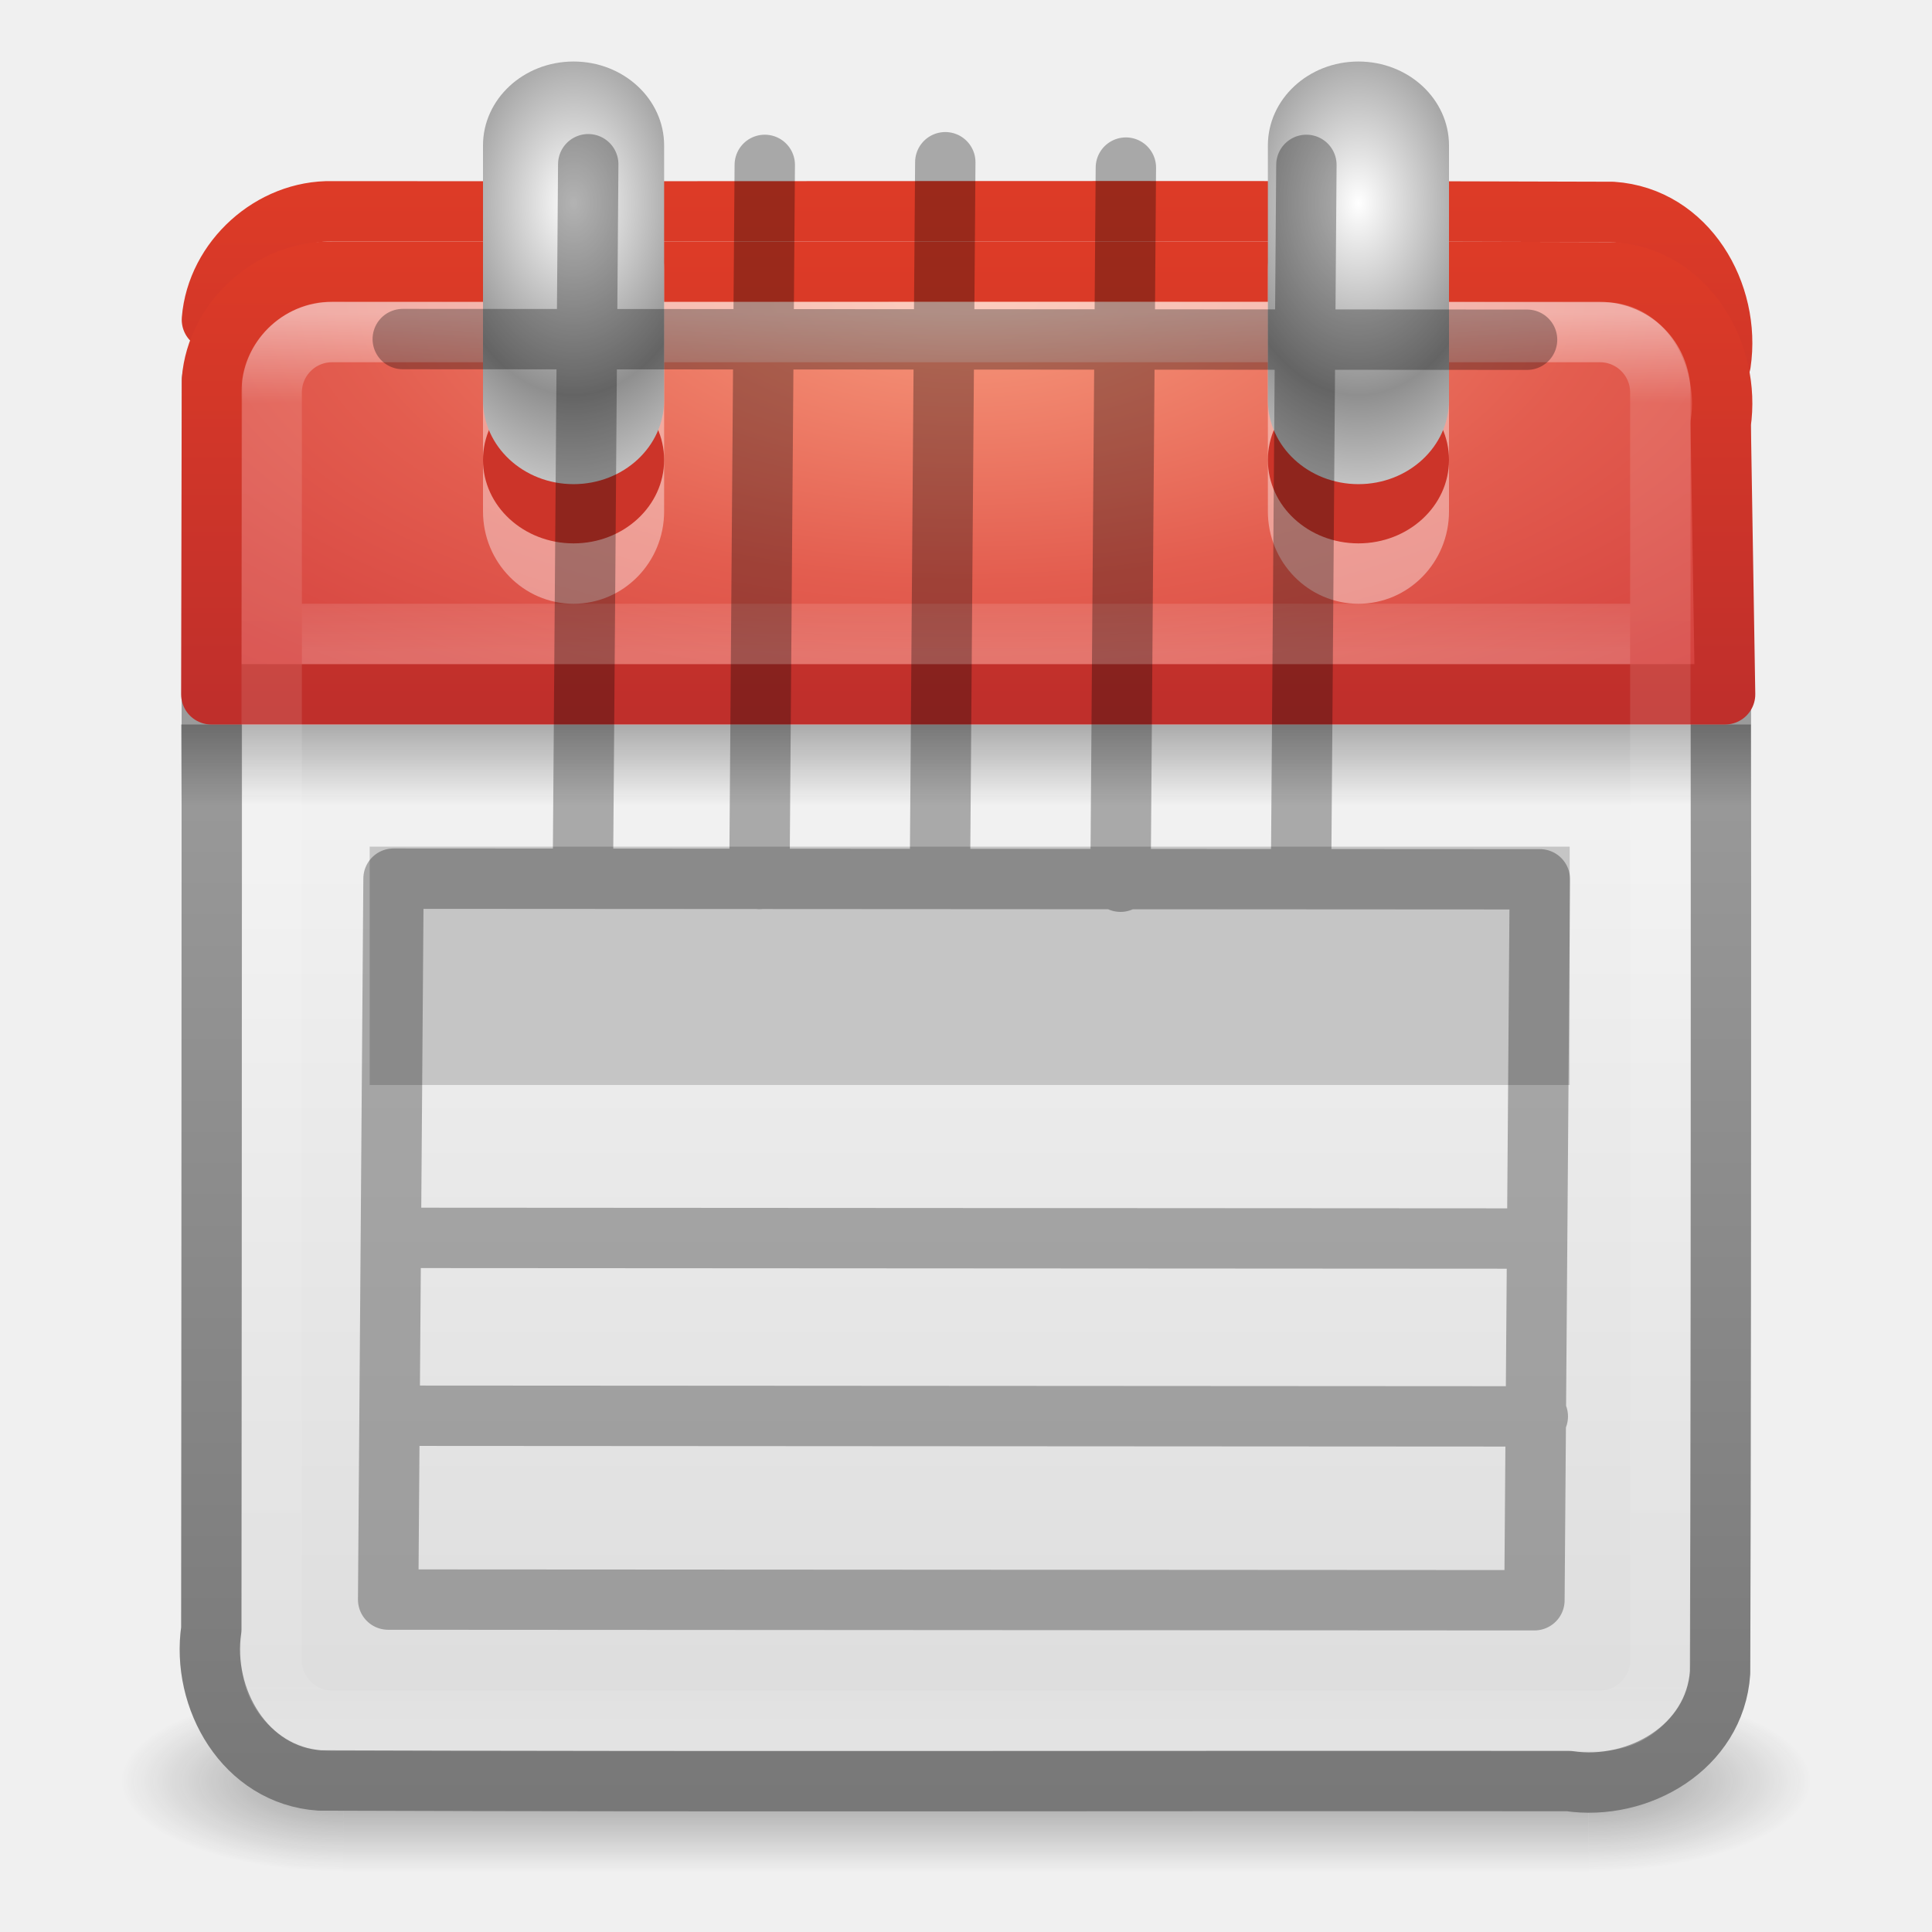
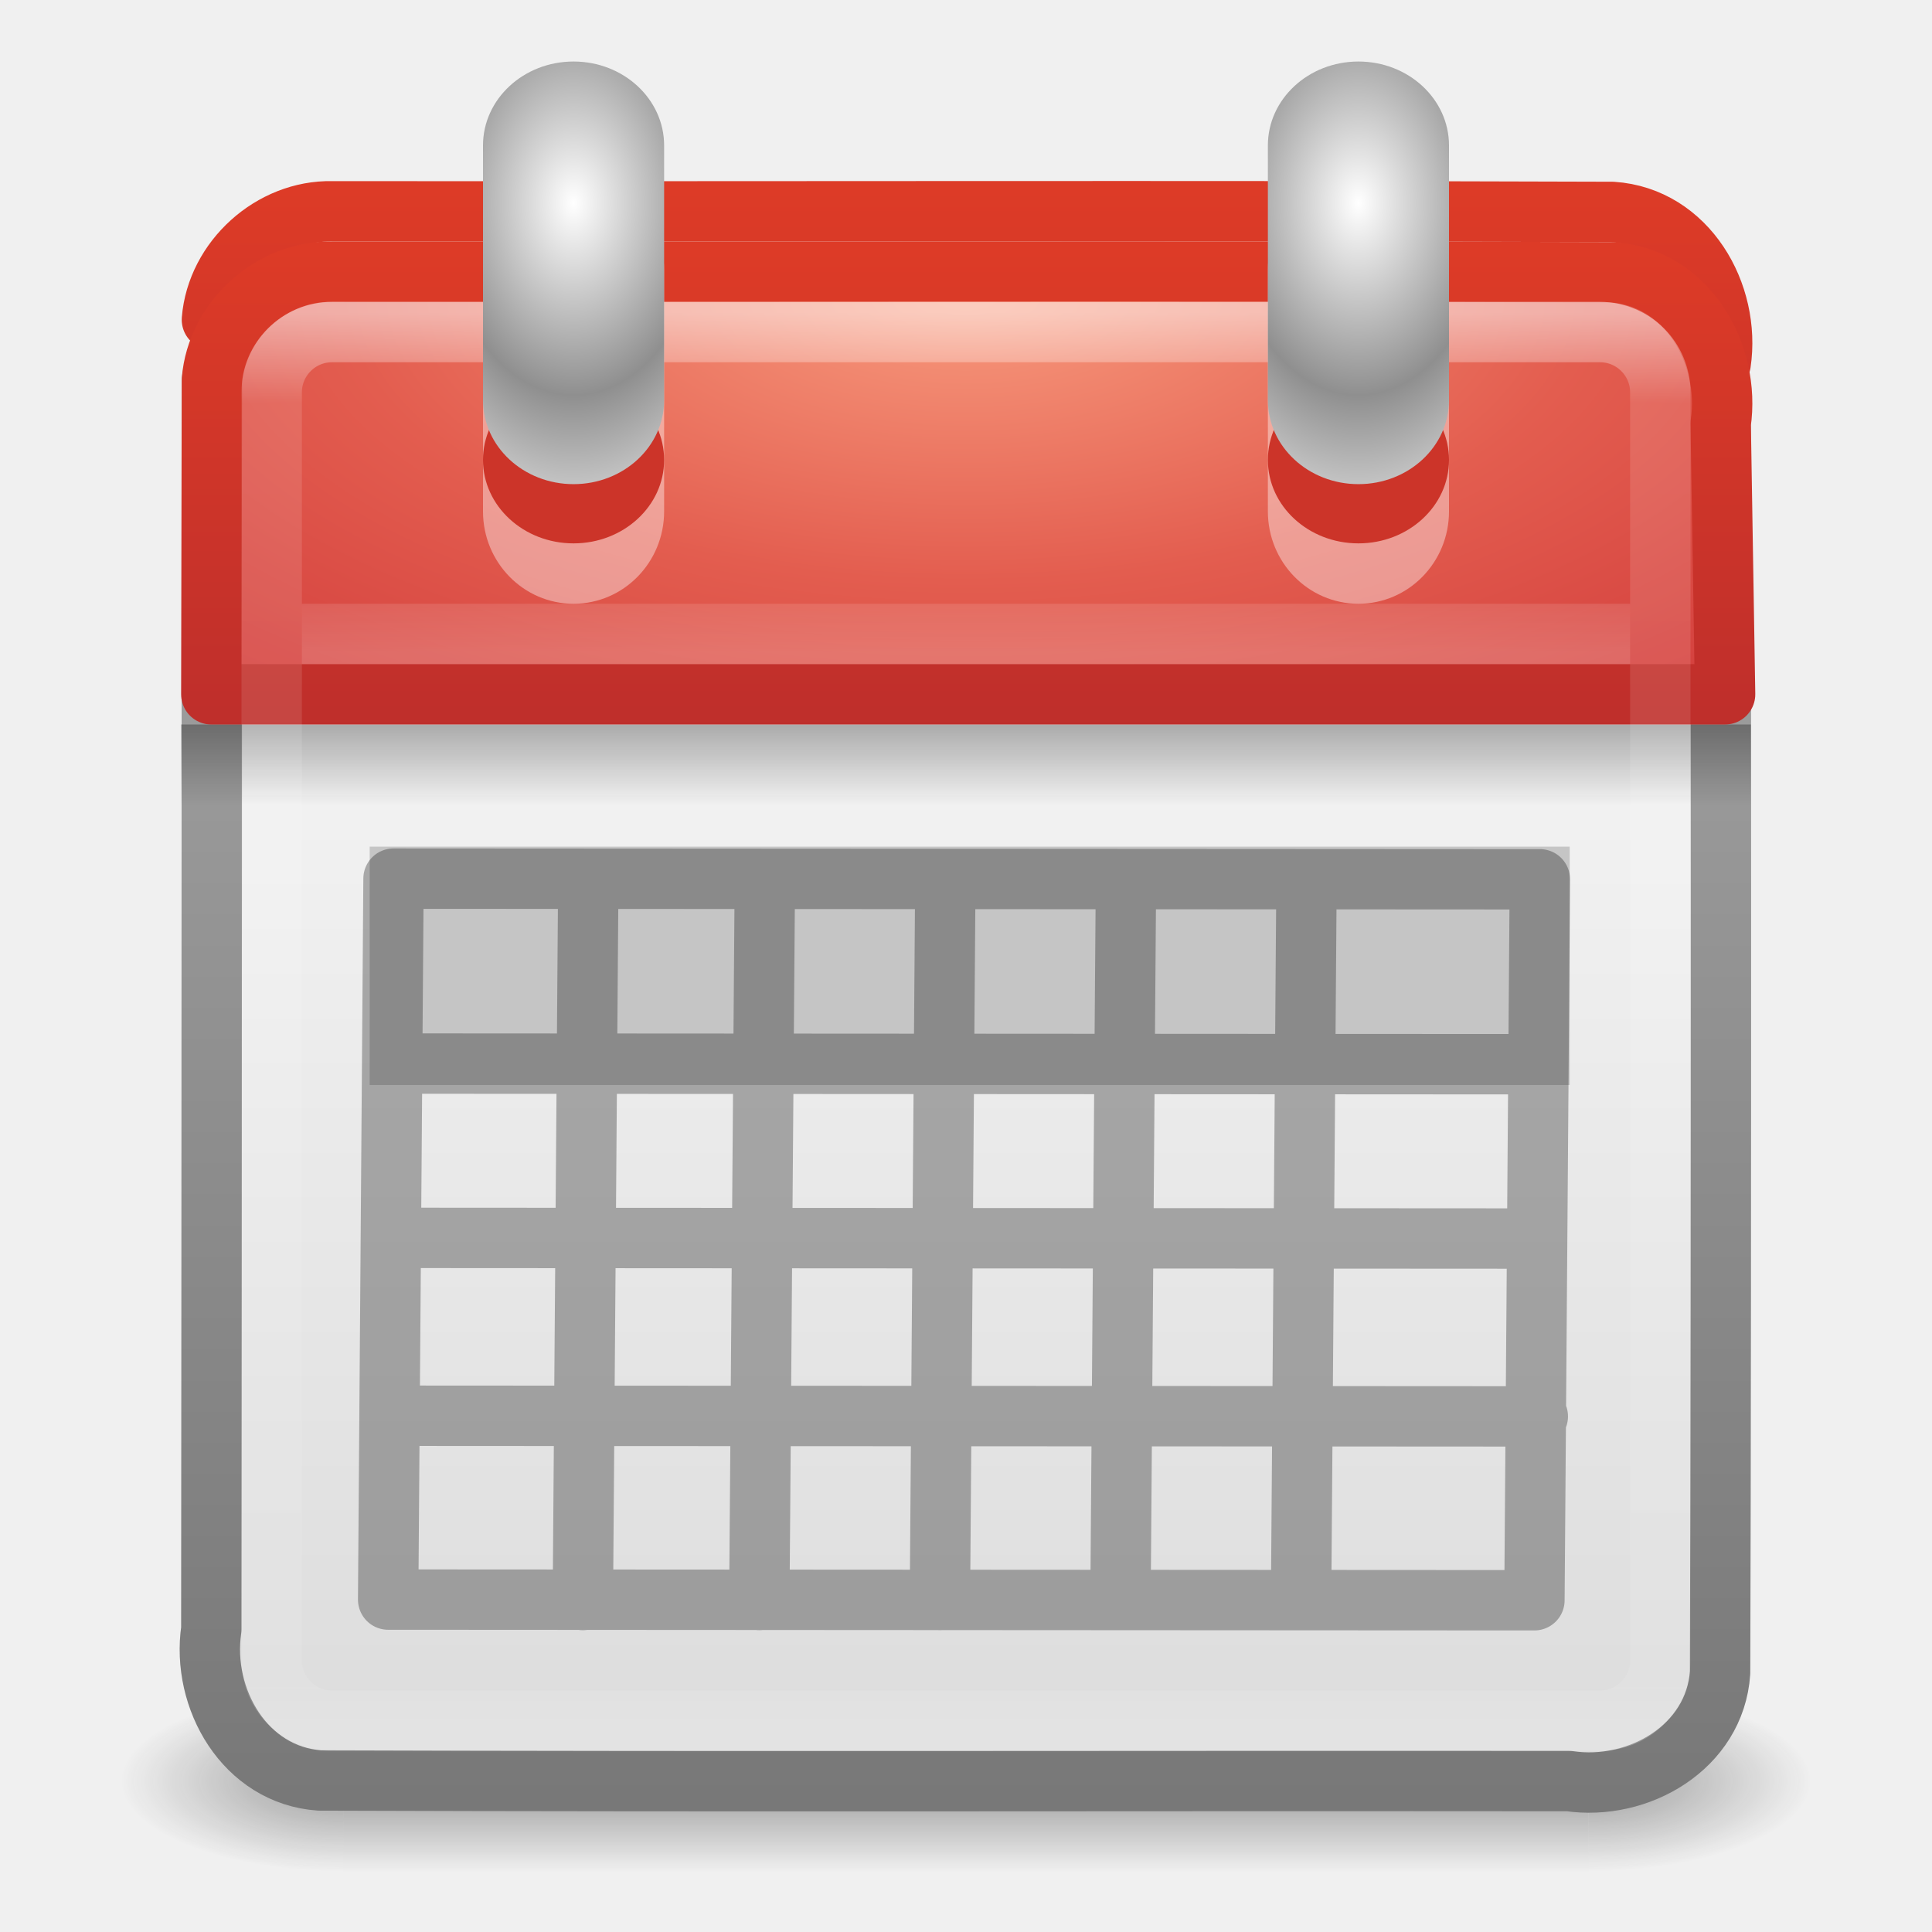
<svg xmlns="http://www.w3.org/2000/svg" height="32" width="32" version="1.1">
  <defs>
-     <radialGradient id="c" spreadMethod="reflect" gradientUnits="userSpaceOnUse" cy="4.918" cx="14" gradientTransform="matrix(1.0912 -1.8502e-8 3.75e-8 1.5923 7.2228 -4.4685)" r="2">
+     <radialGradient id="x" spreadMethod="reflect" gradientUnits="userSpaceOnUse" cy="4.918" cx="14" gradientTransform="matrix(1.0912 -1.8502e-8 3.75e-8 1.5923 7.2228 -4.4685)" r="2">
      <stop stop-color="#FFF" offset="0" />
      <stop stop-color="#8f8f8f" offset="1" />
    </radialGradient>
-     <radialGradient id="b" spreadMethod="reflect" gradientUnits="userSpaceOnUse" cy="4.918" cx="14" gradientTransform="matrix(1.0912 -1.8502e-8 3.75e-8 1.5923 -5.7772 -4.4685)" r="2">
+     <radialGradient id="y" spreadMethod="reflect" gradientUnits="userSpaceOnUse" cy="4.918" cx="14" gradientTransform="matrix(1.0912 -1.8502e-8 3.75e-8 1.5923 -5.7772 -4.4685)" r="2">
      <stop stop-color="#FFF" offset="0" />
      <stop stop-color="#8f8f8f" offset="1" />
    </radialGradient>
-     <linearGradient id="l" x1="24" gradientUnits="userSpaceOnUse" y1="5" gradientTransform="matrix(0.6 0 0 .64185 1.6 -16.779)" x2="24" y2="43">
+     <linearGradient id="o" y2="43" gradientUnits="userSpaceOnUse" x2="24" gradientTransform="matrix(.6 0 0 .64185 1.6 -16.779)" y1="5" x1="24">
      <stop stop-color="#FFF" offset="0" />
      <stop stop-color="#FFF" stop-opacity=".235" offset=".063" />
      <stop stop-color="#FFF" stop-opacity=".157" offset=".951" />
      <stop stop-color="#FFF" stop-opacity=".392" offset="1" />
    </linearGradient>
-     <linearGradient id="k" x1="24" gradientUnits="userSpaceOnUse" y1="5" gradientTransform="matrix(.62162 0 0 .62162 1.0811 2.0811)" x2="24" y2="43">
+     <linearGradient id="p" y2="43" gradientUnits="userSpaceOnUse" x2="24" gradientTransform="matrix(.62162 0 0 .62162 1.0811 2.0811)" y1="5" x1="24">
      <stop stop-color="#FFF" offset="0" />
      <stop stop-color="#FFF" stop-opacity=".235" offset=".063" />
      <stop stop-color="#FFF" stop-opacity=".157" offset=".951" />
      <stop stop-color="#FFF" stop-opacity=".392" offset="1" />
    </linearGradient>
-     <radialGradient id="a" gradientUnits="userSpaceOnUse" cy="8.45" cx="7.496" gradientTransform="matrix(0 .90633 -1.9732 -3.8244e-8 32.673 -1.9201)" r="20">
+     <radialGradient id="z" gradientUnits="userSpaceOnUse" cy="8.45" cx="7.496" gradientTransform="matrix(0 .90633 -1.9732 -3.8244e-8 32.673 -1.9201)" r="20">
      <stop stop-color="#f89b7e" offset="0" />
      <stop stop-color="#e35d4f" offset=".262" />
      <stop stop-color="#c6262e" offset=".661" />
      <stop stop-color="#690b2c" offset="1" />
    </radialGradient>
-     <linearGradient id="j" x1="24" gradientUnits="userSpaceOnUse" y1="44" gradientTransform="matrix(.64103 0 0 .64103 .61538 1.6154)" x2="24" y2="3.899">
+     <linearGradient id="q" y2="3.899" gradientUnits="userSpaceOnUse" x2="24" gradientTransform="matrix(.64103 0 0 .64103 .61538 1.6154)" y1="44" x1="24">
      <stop stop-color="#791235" offset="0" />
      <stop stop-color="#dd3b27" offset="1" />
    </linearGradient>
-     <linearGradient id="i" x1="23.954" gradientUnits="userSpaceOnUse" y1="15.999" gradientTransform="matrix(.65 0 0 0.5 0.4 4)" x2="23.954" y2="18.684">
+     <linearGradient id="r" y2="18.684" gradientUnits="userSpaceOnUse" x2="23.954" gradientTransform="matrix(.65 0 0 .5 .4 4)" y1="15.999" x1="23.954">
      <stop offset="0" />
      <stop stop-opacity="0" offset="1" />
    </linearGradient>
-     <linearGradient id="h" x1="19.36" gradientUnits="userSpaceOnUse" y1="16.138" gradientTransform="matrix(.64103 0 0 .64185 .61538 .95838)" x2="19.36" y2="44.984">
+     <linearGradient id="s" y2="44.984" gradientUnits="userSpaceOnUse" x2="19.36" gradientTransform="matrix(.64103 0 0 .64185 .61538 .95838)" y1="16.138" x1="19.36">
      <stop stop-color="#f4f4f4" offset="0" />
      <stop stop-color="#dbdbdb" offset="1" />
    </linearGradient>
-     <linearGradient id="g" x1="24" gradientUnits="userSpaceOnUse" y1="44" gradientTransform="matrix(.64103 0 0 .64185 .61538 1.5793)" x2="24" y2="3.89">
+     <linearGradient id="t" y2="3.89" gradientUnits="userSpaceOnUse" x2="24" gradientTransform="matrix(.64103 0 0 .64185 .61538 1.5793)" y1="44" x1="24">
      <stop stop-color="#787878" offset="0" />
      <stop stop-color="#AAA" offset="1" />
    </linearGradient>
-     <radialGradient id="e" gradientUnits="userSpaceOnUse" cy="43.5" cx="4.993" gradientTransform="matrix(2.0038 0 0 1.4 27.988 -17.4)" r="2.5">
+     <radialGradient id="v" gradientUnits="userSpaceOnUse" cy="43.5" cx="4.993" gradientTransform="matrix(2.0038 0 0 1.4 27.988 -17.4)" r="2.5">
      <stop stop-color="#181818" offset="0" />
      <stop stop-color="#181818" stop-opacity="0" offset="1" />
    </radialGradient>
-     <radialGradient id="d" gradientUnits="userSpaceOnUse" cy="43.5" cx="4.993" gradientTransform="matrix(2.0038 0 0 1.4 -20.012 -104.4)" r="2.5">
+     <radialGradient id="w" gradientUnits="userSpaceOnUse" cy="43.5" cx="4.993" gradientTransform="matrix(2.0038 0 0 1.4 -20.012 -104.4)" r="2.5">
      <stop stop-color="#181818" offset="0" />
      <stop stop-color="#181818" stop-opacity="0" offset="1" />
    </radialGradient>
-     <linearGradient id="m" y2="39.999" gradientUnits="userSpaceOnUse" y1="47.028" x2="25.058" x1="25.058">
+     <linearGradient id="n" y2="39.999" gradientUnits="userSpaceOnUse" x2="25.058" y1="47.028" x1="25.058">
      <stop stop-color="#181818" stop-opacity="0" offset="0" />
      <stop stop-color="#181818" offset=".5" />
      <stop stop-color="#181818" stop-opacity="0" offset="1" />
    </linearGradient>
-     <linearGradient id="f" x1="24" gradientUnits="userSpaceOnUse" y1="44" gradientTransform="matrix(.64103 0 0 .64103 .61538 .61538)" x2="24" y2="3.899">
+     <linearGradient id="u" y2="3.899" gradientUnits="userSpaceOnUse" x2="24" gradientTransform="matrix(.64103 0 0 .64103 .61538 .61538)" y1="44" x1="24">
      <stop stop-color="#791235" offset="0" />
      <stop stop-color="#dd3b27" offset="1" />
    </linearGradient>
  </defs>
-   <path stroke-linejoin="round" style="color:#000000" d="m5.5 3.5c7.068 0.007 14.137-0.014 21.205 0.01 1.238 0.083 1.965 1.358 1.795 2.505l-24.99-0.72c0.081-0.996 0.99-1.816 1.99-1.795z" stroke="url(#f)" stroke-linecap="round" fill="none" />
-   <g transform="matrix(0.7 0 0 .33333 -0.8 15.333)">
+   <path stroke-linejoin="round" style="color:#000000" d="m5.5 3.5c7.068 0.007 14.137-0.014 21.205 0.01 1.238 0.083 1.965 1.358 1.795 2.505l-24.99-0.72c0.081-0.996 0.99-1.816 1.99-1.795z" stroke="url(#u)" stroke-linecap="round" fill="none" />
+   <g transform="matrix(.7 0 0 .33333 -.8 15.333)">
    <g opacity=".4" transform="matrix(1.0526 0 0 1.2857 -1.2632 -13.429)">
-       <rect y="40" width="5" fill="url(#e)" x="38" height="7" />
-       <rect transform="scale(-1)" height="7" width="5" y="-47" x="-10" fill="url(#d)" />
-       <rect y="40" width="28" fill="url(#m)" x="10" height="7" />
+       <rect y="40" width="5" height="7" x="38" fill="url(#v)" />
+       <rect transform="scale(-1)" height="7" width="5" y="-47" x="-10" fill="url(#w)" />
+       <rect y="40" width="28" height="7" x="10" fill="url(#n)" />
    </g>
  </g>
-   <g>
-     <path stroke-linejoin="round" style="color:#000000" d="m28.5 7.015s0.014 13.794-0.01 20.69c-0.084 1.238-1.358 1.965-2.505 1.795-6.896-0.007-13.794 0.014-20.69-0.01-1.238-0.084-1.965-1.358-1.795-2.505 0.007-6.896 0.01-20.69 0.01-20.69z" stroke="url(#g)" stroke-linecap="round" fill="url(#h)" />
-     <rect opacity=".3" rx="0" ry="0" height="2" width="26" y="12" x="3" fill="url(#i)" />
-     <path stroke-linejoin="round" style="color:#000000" d="m5.5 4.5c7.068 0.007 14.137-0.014 21.205 0.01 1.238 0.083 1.965 1.358 1.795 2.505l0.073 4.485h-25.073l0.01-5.205c0.081-0.996 0.99-1.816 1.99-1.795z" stroke="url(#j)" stroke-linecap="round" fill="url(#a)" />
+   <path stroke-linejoin="round" style="color:#000000" d="m28.5 7.015s0.014 13.794-0.01 20.69c-0.084 1.238-1.358 1.965-2.505 1.795-6.896-0.007-13.794 0.014-20.69-0.01-1.238-0.084-1.965-1.358-1.795-2.505 0.007-6.896 0.01-20.69 0.01-20.69z" stroke="url(#t)" stroke-linecap="round" fill="url(#s)" />
+   <rect opacity=".3" rx="0" ry="0" height="2" width="26" y="12" x="3" fill="url(#r)" />
+   <g stroke-linejoin="round">
+     <path style="color:#000000" stroke-linecap="round" d="m5.5 4.5c7.068 0.007 14.137-0.014 21.205 0.01 1.238 0.083 1.965 1.358 1.795 2.505l0.073 4.485h-25.073l0.01-5.205c0.081-0.996 0.99-1.816 1.99-1.795z" stroke="url(#q)" fill="url(#z)" />
+     <rect opacity=".5" rx="1" ry="1" height="23" width="23" stroke="url(#p)" stroke-linecap="round" y="5.5" x="4.5" fill="none" />
+     <path opacity=".5" stroke="url(#o)" stroke-linecap="square" d="m26.5 10.5h-21" fill="none" />
  </g>
-   <rect opacity=".5" stroke-linejoin="round" rx="1" ry="1" width="23" stroke="url(#k)" stroke-linecap="round" x="4.5" y="5.5" height="23" fill="none" />
-   <path opacity=".5" stroke-linejoin="round" d="m26.5 10.5h-21" stroke="url(#l)" stroke-linecap="square" fill="none" />
-   <g>
-     <rect opacity=".4" rx="1.809" ry="1.53" height="7.06" width="3" y="2.94" x="8" fill="#FFF" />
-     <rect rx="1.587" ry="1.587" height="2.765" width="3" y="6.235" x="8" fill="#cc3429" />
-     <rect rx="1.809" ry="1.391" height="7" width="3" y="1.019" x="8" fill="url(#b)" />
-     <rect opacity=".4" rx="1.809" ry="1.53" height="7.06" width="3" y="2.94" x="21" fill="#FFF" />
-     <rect rx="1.587" ry="1.587" height="2.765" width="3" y="6.235" x="21" fill="#cc3429" />
-     <rect rx="1.809" ry="1.391" height="7" width="3" y="1.019" x="21" fill="url(#c)" />
-   </g>
+   <rect opacity=".4" rx="1.809" ry="1.53" height="7.06" width="3" y="2.94" x="8" fill="#FFF" />
+   <rect rx="1.587" ry="1.587" height="2.765" width="3" y="6.235" x="8" fill="#cc3429" />
+   <rect rx="1.809" ry="1.391" height="7" width="3" y="1.019" x="8" fill="url(#y)" />
+   <rect opacity=".4" rx="1.809" ry="1.53" height="7.06" width="3" y="2.94" x="21" fill="#FFF" />
+   <rect rx="1.587" ry="1.587" height="2.765" width="3" y="6.235" x="21" fill="#cc3429" />
+   <rect rx="1.809" ry="1.391" height="7" width="3" y="1.019" x="21" fill="url(#x)" />
  <rect style="color:#000000" height="3.948" width="19.876" y="14.023" x="6.123" fill="#c5c5c5" />
-   <path opacity=".3" stroke-linejoin="round" style="color:#000000" d="m6.518 14.553 18.987 0.011-0.09 11.941-18.986-0.011zm0.331 8.896 18.622 0.011m-18.89-2.957 18.622 0.011m-18.532-14.898 18.622 0.011m-3.655-2.896-0.089 11.828m-2.901-11.783-0.089 11.828m-2.902-11.917-0.089 11.827m-2.901-11.783-0.089 11.828m-2.835-11.839-0.089 11.828" stroke="#000" stroke-linecap="round" fill="none" />
+   <path opacity=".3" stroke-linejoin="round" style="color:#000000" d="m6.518 14.553 18.987 0.011-0.09 11.941-18.986-0.011zm0.331 8.896 18.622 0.011m-18.89-2.957 18.622 0.011m-18.532-2.898 18.622 0.011m-3.654-2.895-0.089 11.769m-2.902-11.724-0.089 11.724m-2.902-11.813-0.089 11.813m-2.901-11.769-0.09 11.769m-2.834-11.78-0.089 11.78" stroke="#000" stroke-linecap="round" fill="none" />
</svg>
